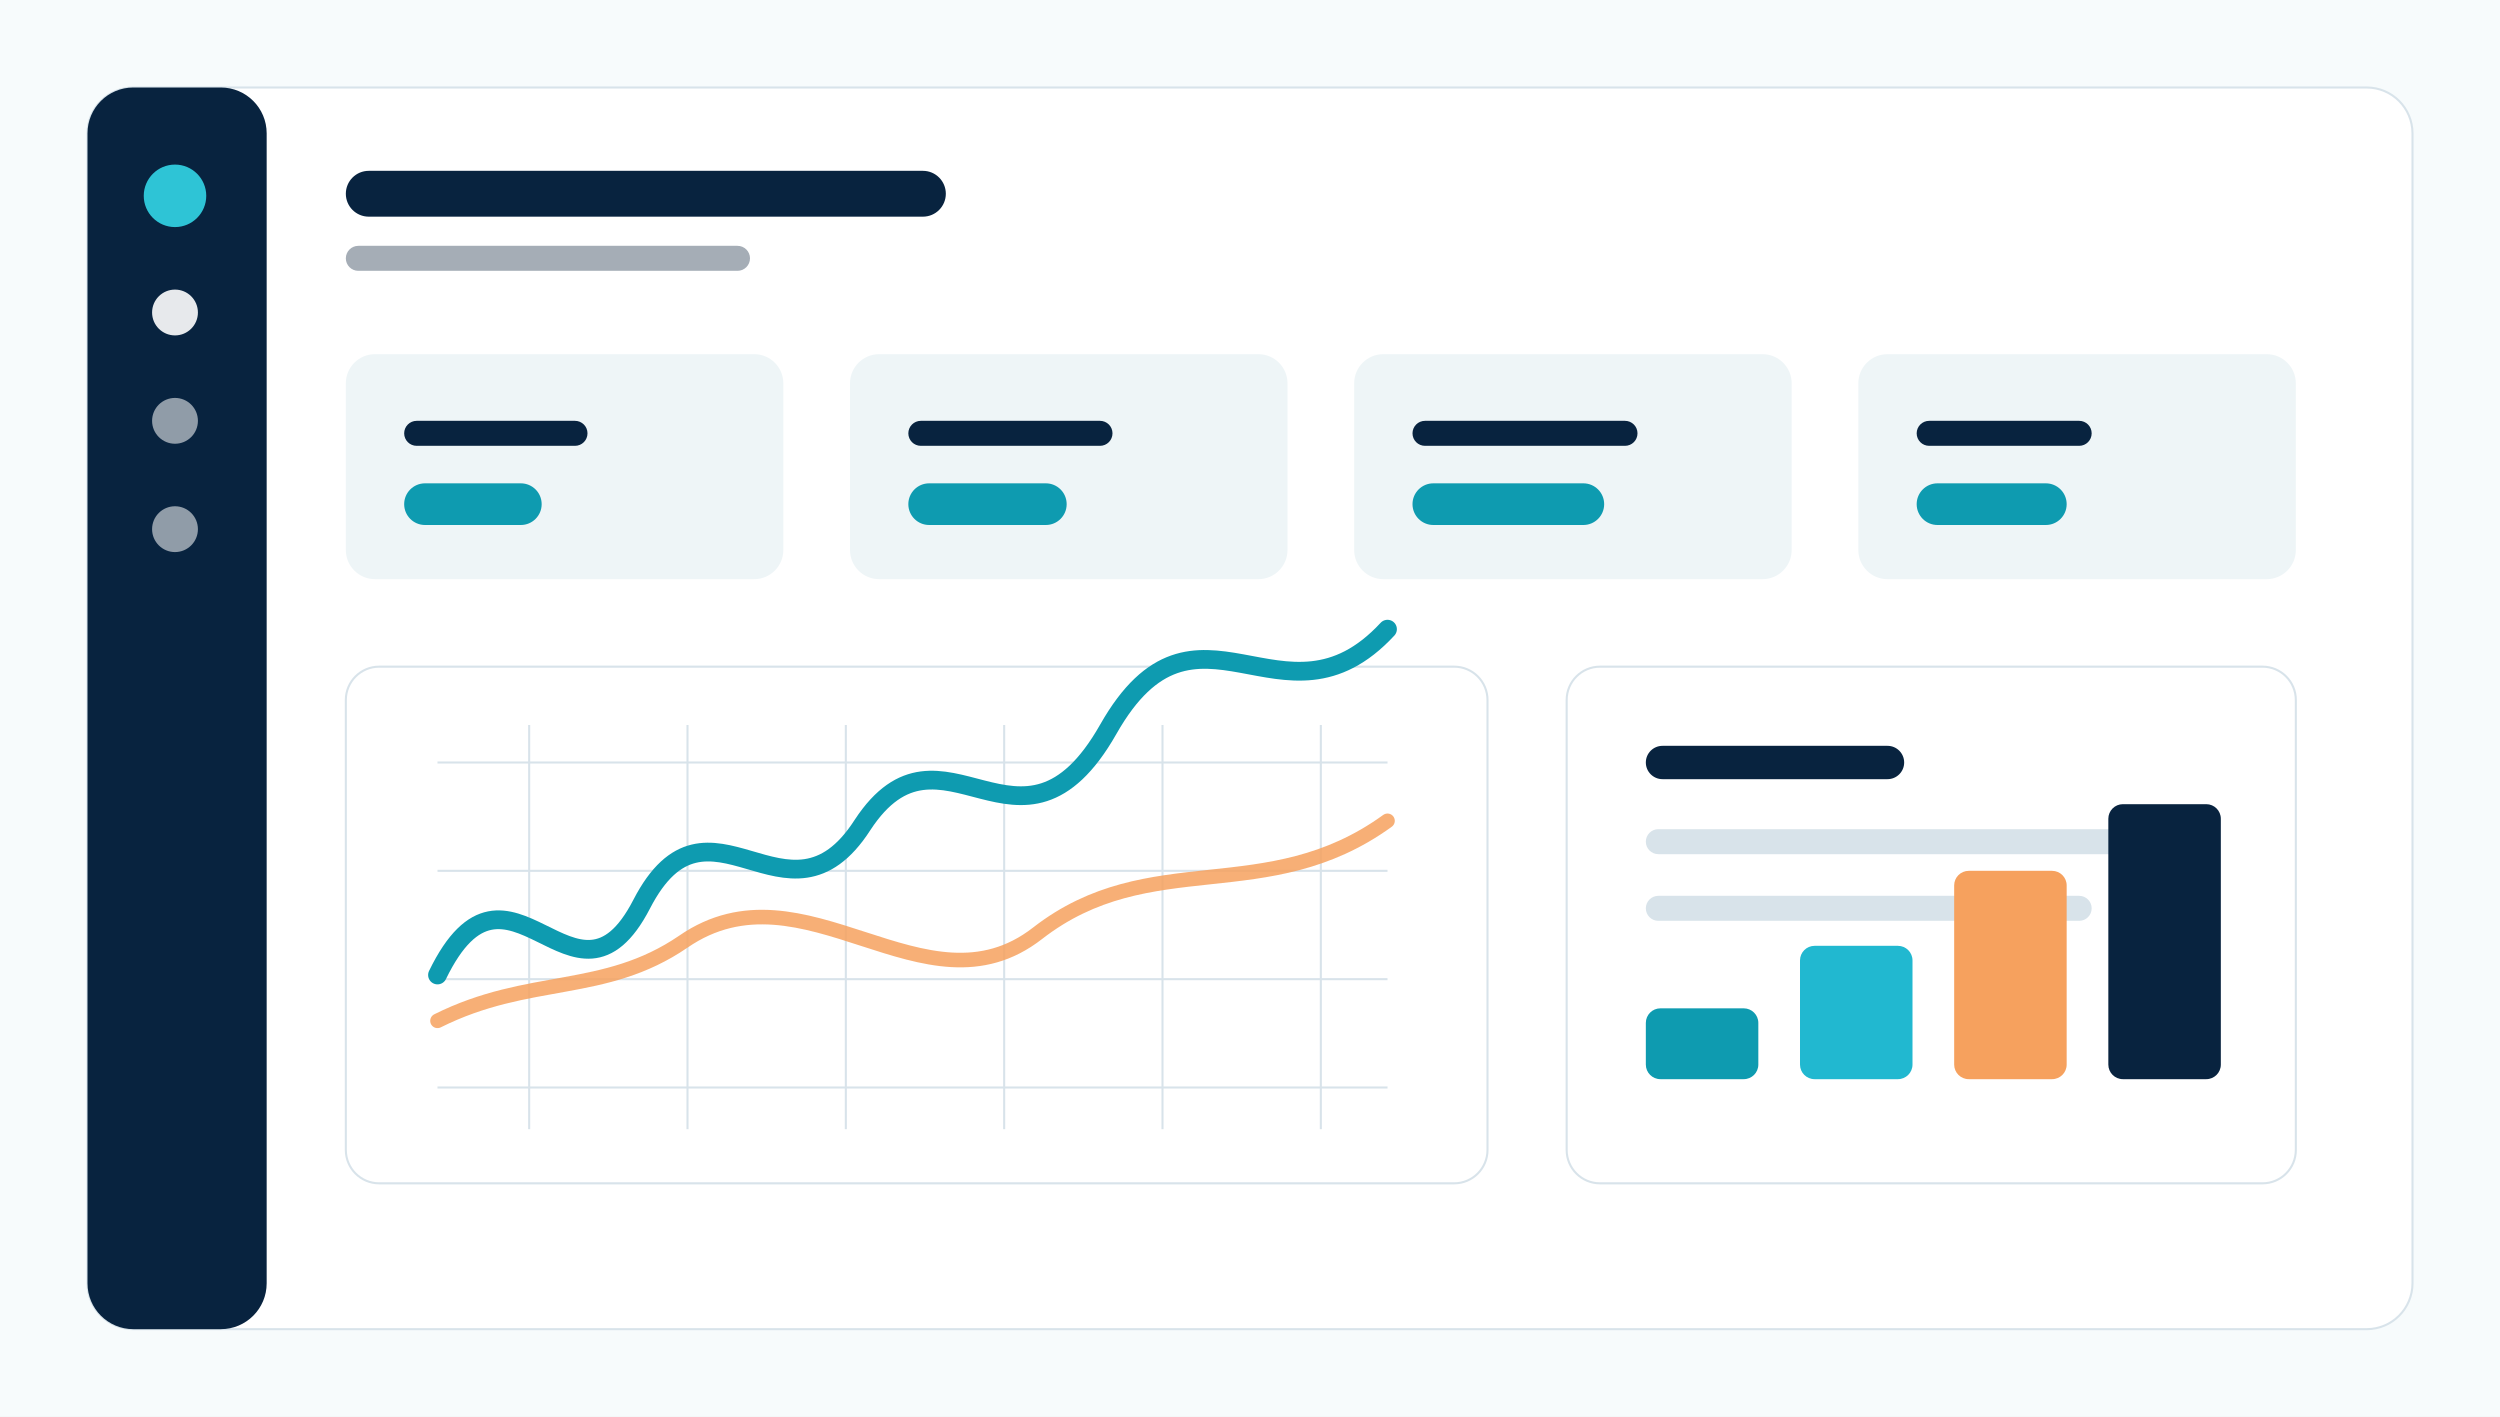
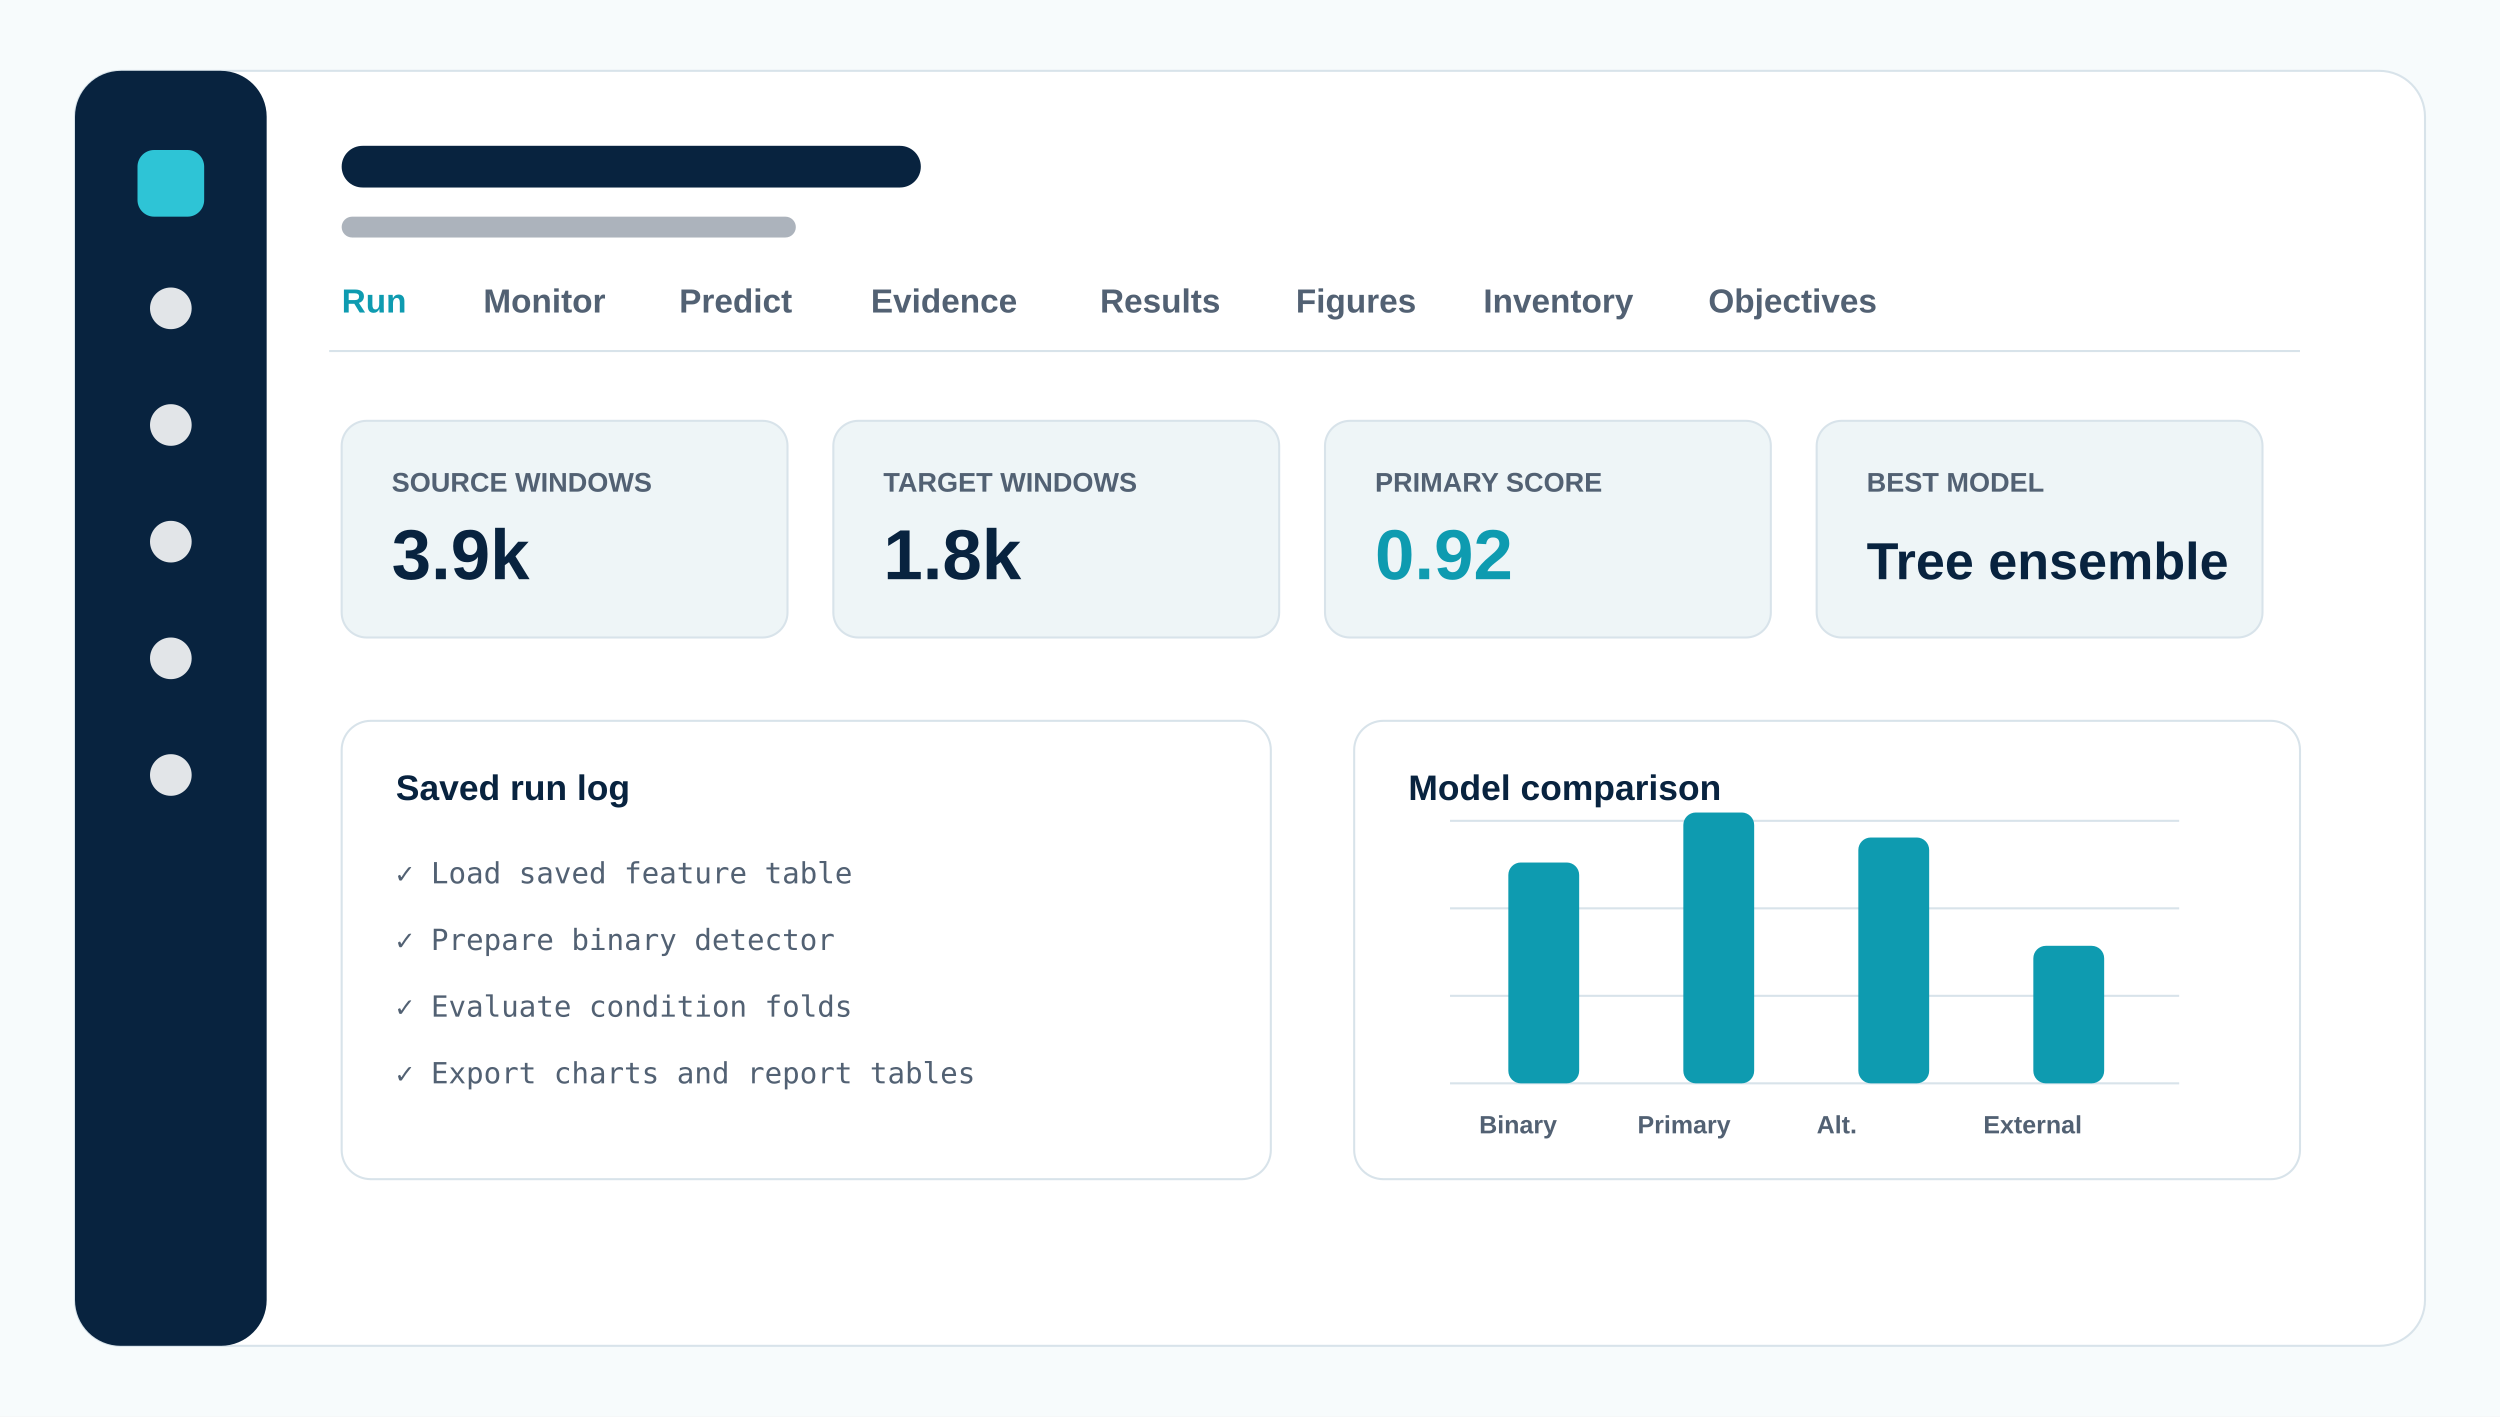
<svg xmlns="http://www.w3.org/2000/svg" viewBox="0 0 1200 680" role="img">
  <rect width="1200" height="680" fill="#f7fbfc" />
-   <rect x="42" y="42" width="1116" height="596" rx="22" fill="#ffffff" stroke="#d8e3ea" />
-   <rect x="42" y="42" width="86" height="596" rx="22" fill="#08233f" />
-   <circle cx="84" cy="94" r="15" fill="#2ec4d6" />
-   <circle cx="84" cy="150" r="11" fill="#ffffff" opacity=".9" />
-   <circle cx="84" cy="202" r="11" fill="#ffffff" opacity=".55" />
-   <circle cx="84" cy="254" r="11" fill="#ffffff" opacity=".55" />
-   <rect x="166" y="82" width="288" height="22" rx="11" fill="#08233f" />
-   <rect x="166" y="118" width="194" height="12" rx="6" fill="#526173" opacity=".52" />
+   <rect x="36" y="34" width="1128" height="612" rx="22" fill="#ffffff" stroke="#d8e3ea" />
+   <rect x="36" y="34" width="92" height="612" rx="22" fill="#08233f" />
+   <rect x="66" y="72" width="32" height="32" rx="8" fill="#2ec4d6" />
+   <g fill="#ffffff" opacity=".88">
+     <circle cx="82" cy="148" r="10" />
+     <circle cx="82" cy="204" r="10" />
+     <circle cx="82" cy="260" r="10" />
+     <circle cx="82" cy="316" r="10" />
+     <circle cx="82" cy="372" r="10" />
+   </g>
+   <rect x="164" y="70" width="278" height="20" rx="10" fill="#08233f" />
+   <rect x="164" y="104" width="218" height="10" rx="5" fill="#526173" opacity=".48" />
+   <g font-family="Segoe UI, Arial, sans-serif" font-size="16" font-weight="700">
+     <text x="164" y="150" fill="#0e9bb0">Run</text>
+     <text x="232" y="150" fill="#526173">Monitor</text>
+     <text x="326" y="150" fill="#526173">Predict</text>
+     <text x="418" y="150" fill="#526173">Evidence</text>
+     <text x="528" y="150" fill="#526173">Results</text>
+     <text x="622" y="150" fill="#526173">Figures</text>
+     <text x="712" y="150" fill="#526173">Inventory</text>
+     <text x="820" y="150" fill="#526173">Objectives</text>
+   </g>
+   <rect x="158" y="168" width="946" height="1" fill="#d8e3ea" />
  <g>
-     <rect x="166" y="170" width="210" height="108" rx="14" fill="#eef5f7" />
-     <rect x="408" y="170" width="210" height="108" rx="14" fill="#eef5f7" />
-     <rect x="650" y="170" width="210" height="108" rx="14" fill="#eef5f7" />
-     <rect x="892" y="170" width="210" height="108" rx="14" fill="#eef5f7" />
+     <rect x="164" y="202" width="214" height="104" rx="12" fill="#eef5f7" stroke="#d8e3ea" />
+     <rect x="400" y="202" width="214" height="104" rx="12" fill="#eef5f7" stroke="#d8e3ea" />
+     <rect x="636" y="202" width="214" height="104" rx="12" fill="#eef5f7" stroke="#d8e3ea" />
+     <rect x="872" y="202" width="214" height="104" rx="12" fill="#eef5f7" stroke="#d8e3ea" />
  </g>
-   <g fill="#08233f">
-     <rect x="194" y="202" width="88" height="12" rx="6" />
-     <rect x="436" y="202" width="98" height="12" rx="6" />
-     <rect x="678" y="202" width="108" height="12" rx="6" />
-     <rect x="920" y="202" width="84" height="12" rx="6" />
+   <g font-family="Segoe UI, Arial, sans-serif">
+     <text x="188" y="236" fill="#526173" font-size="13" font-weight="700">SOURCE WINDOWS</text>
+     <text x="188" y="278" fill="#08233f" font-size="34" font-weight="900">3.9k</text>
+     <text x="424" y="236" fill="#526173" font-size="13" font-weight="700">TARGET WINDOWS</text>
+     <text x="424" y="278" fill="#08233f" font-size="34" font-weight="900">1.8k</text>
+     <text x="660" y="236" fill="#526173" font-size="13" font-weight="700">PRIMARY SCORE</text>
+     <text x="660" y="278" fill="#0e9bb0" font-size="34" font-weight="900">0.92</text>
+     <text x="896" y="236" fill="#526173" font-size="13" font-weight="700">BEST MODEL</text>
+     <text x="896" y="278" fill="#08233f" font-size="25" font-weight="900">Tree ensemble</text>
+   </g>
+   <rect x="164" y="346" width="446" height="220" rx="14" fill="#ffffff" stroke="#d8e3ea" />
+   <text x="190" y="384" fill="#08233f" font-family="Segoe UI, Arial, sans-serif" font-size="17" font-weight="900">Saved run log</text>
+   <g font-family="Consolas, monospace" font-size="14" fill="#526173">
+     <text x="190" y="424">✓ Load saved feature table</text>
+     <text x="190" y="456">✓ Prepare binary detector</text>
+     <text x="190" y="488">✓ Evaluate condition folds</text>
+     <text x="190" y="520">✓ Export charts and report tables</text>
+   </g>
+   <rect x="650" y="346" width="454" height="220" rx="14" fill="#ffffff" stroke="#d8e3ea" />
+   <text x="676" y="384" fill="#08233f" font-family="Segoe UI, Arial, sans-serif" font-size="17" font-weight="900">Model comparison</text>
+   <g stroke="#d8e3ea">
+     <path d="M696 520h350M696 478h350M696 436h350M696 394h350" />
  </g>
  <g fill="#0e9bb0">
-     <rect x="194" y="232" width="66" height="20" rx="10" />
-     <rect x="436" y="232" width="76" height="20" rx="10" />
-     <rect x="678" y="232" width="92" height="20" rx="10" />
-     <rect x="920" y="232" width="72" height="20" rx="10" />
+     <rect x="724" y="414" width="34" height="106" rx="6" />
+     <rect x="808" y="390" width="34" height="130" rx="6" />
+     <rect x="892" y="402" width="34" height="118" rx="6" />
+     <rect x="976" y="454" width="34" height="66" rx="6" />
  </g>
-   <rect x="166" y="320" width="548" height="248" rx="16" fill="#ffffff" stroke="#d8e3ea" />
-   <rect x="752" y="320" width="350" height="248" rx="16" fill="#ffffff" stroke="#d8e3ea" />
-   <g stroke="#d8e3ea">
-     <path d="M210 522h456M210 470h456M210 418h456M210 366h456" />
-     <path d="M254 348v194M330 348v194M406 348v194M482 348v194M558 348v194M634 348v194" />
+   <g font-family="Segoe UI, Arial, sans-serif" font-size="12" fill="#526173" font-weight="700">
+     <text x="710" y="544">Binary</text>
+     <text x="786" y="544">Primary</text>
+     <text x="872" y="544">Alt.</text>
+     <text x="952" y="544">External</text>
  </g>
-   <path d="M210 468c34-70 66 28 98-34 32-62 70 18 106-38 38-58 76 28 118-46 42-74 84 6 134-48" fill="none" stroke="#0e9bb0" stroke-width="9" stroke-linecap="round" />
-   <path d="M210 490c44-22 80-12 118-38 58-40 116 38 170-4 54-42 110-12 168-54" fill="none" stroke="#f6a15e" stroke-width="7" stroke-linecap="round" opacity=".85" />
-   <rect x="790" y="358" width="124" height="16" rx="8" fill="#08233f" />
-   <rect x="790" y="398" width="252" height="12" rx="6" fill="#d8e3ea" />
-   <rect x="790" y="430" width="214" height="12" rx="6" fill="#d8e3ea" />
-   <rect x="790" y="484" width="54" height="34" rx="7" fill="#0e9bb0" />
-   <rect x="864" y="454" width="54" height="64" rx="7" fill="#21b8d0" />
-   <rect x="938" y="418" width="54" height="100" rx="7" fill="#f6a15e" />
-   <rect x="1012" y="386" width="54" height="132" rx="7" fill="#08233f" />
</svg>
